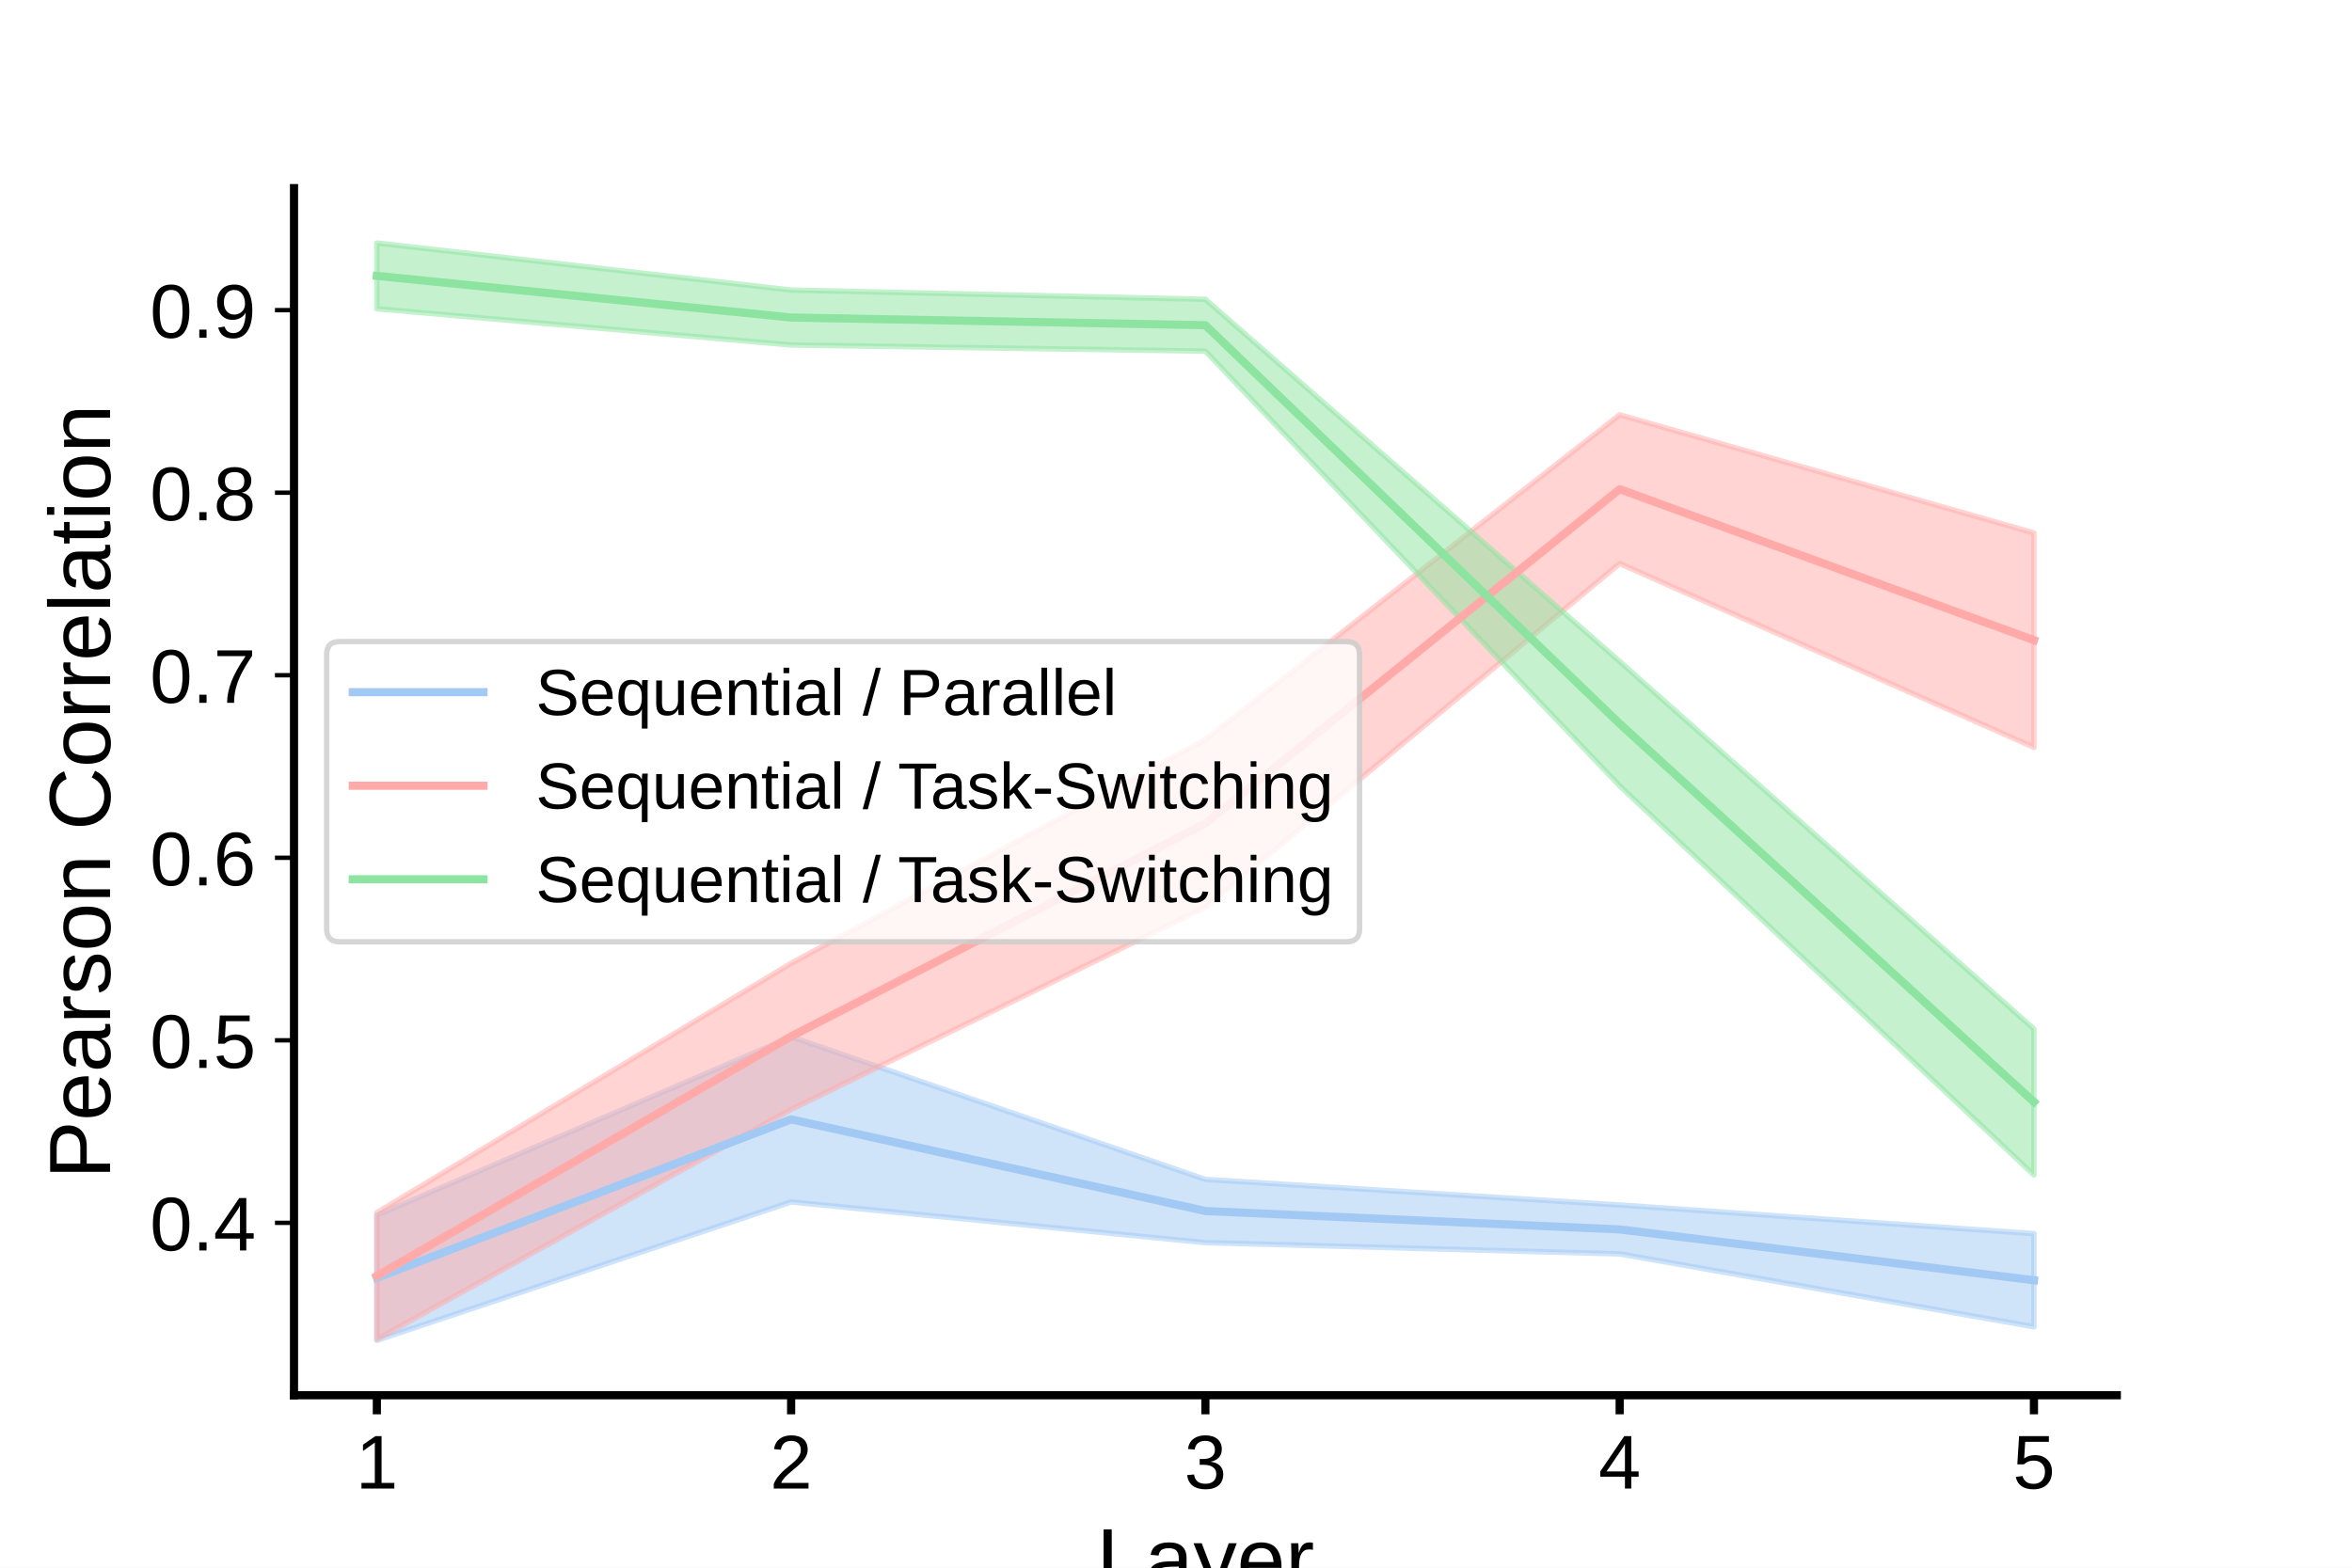
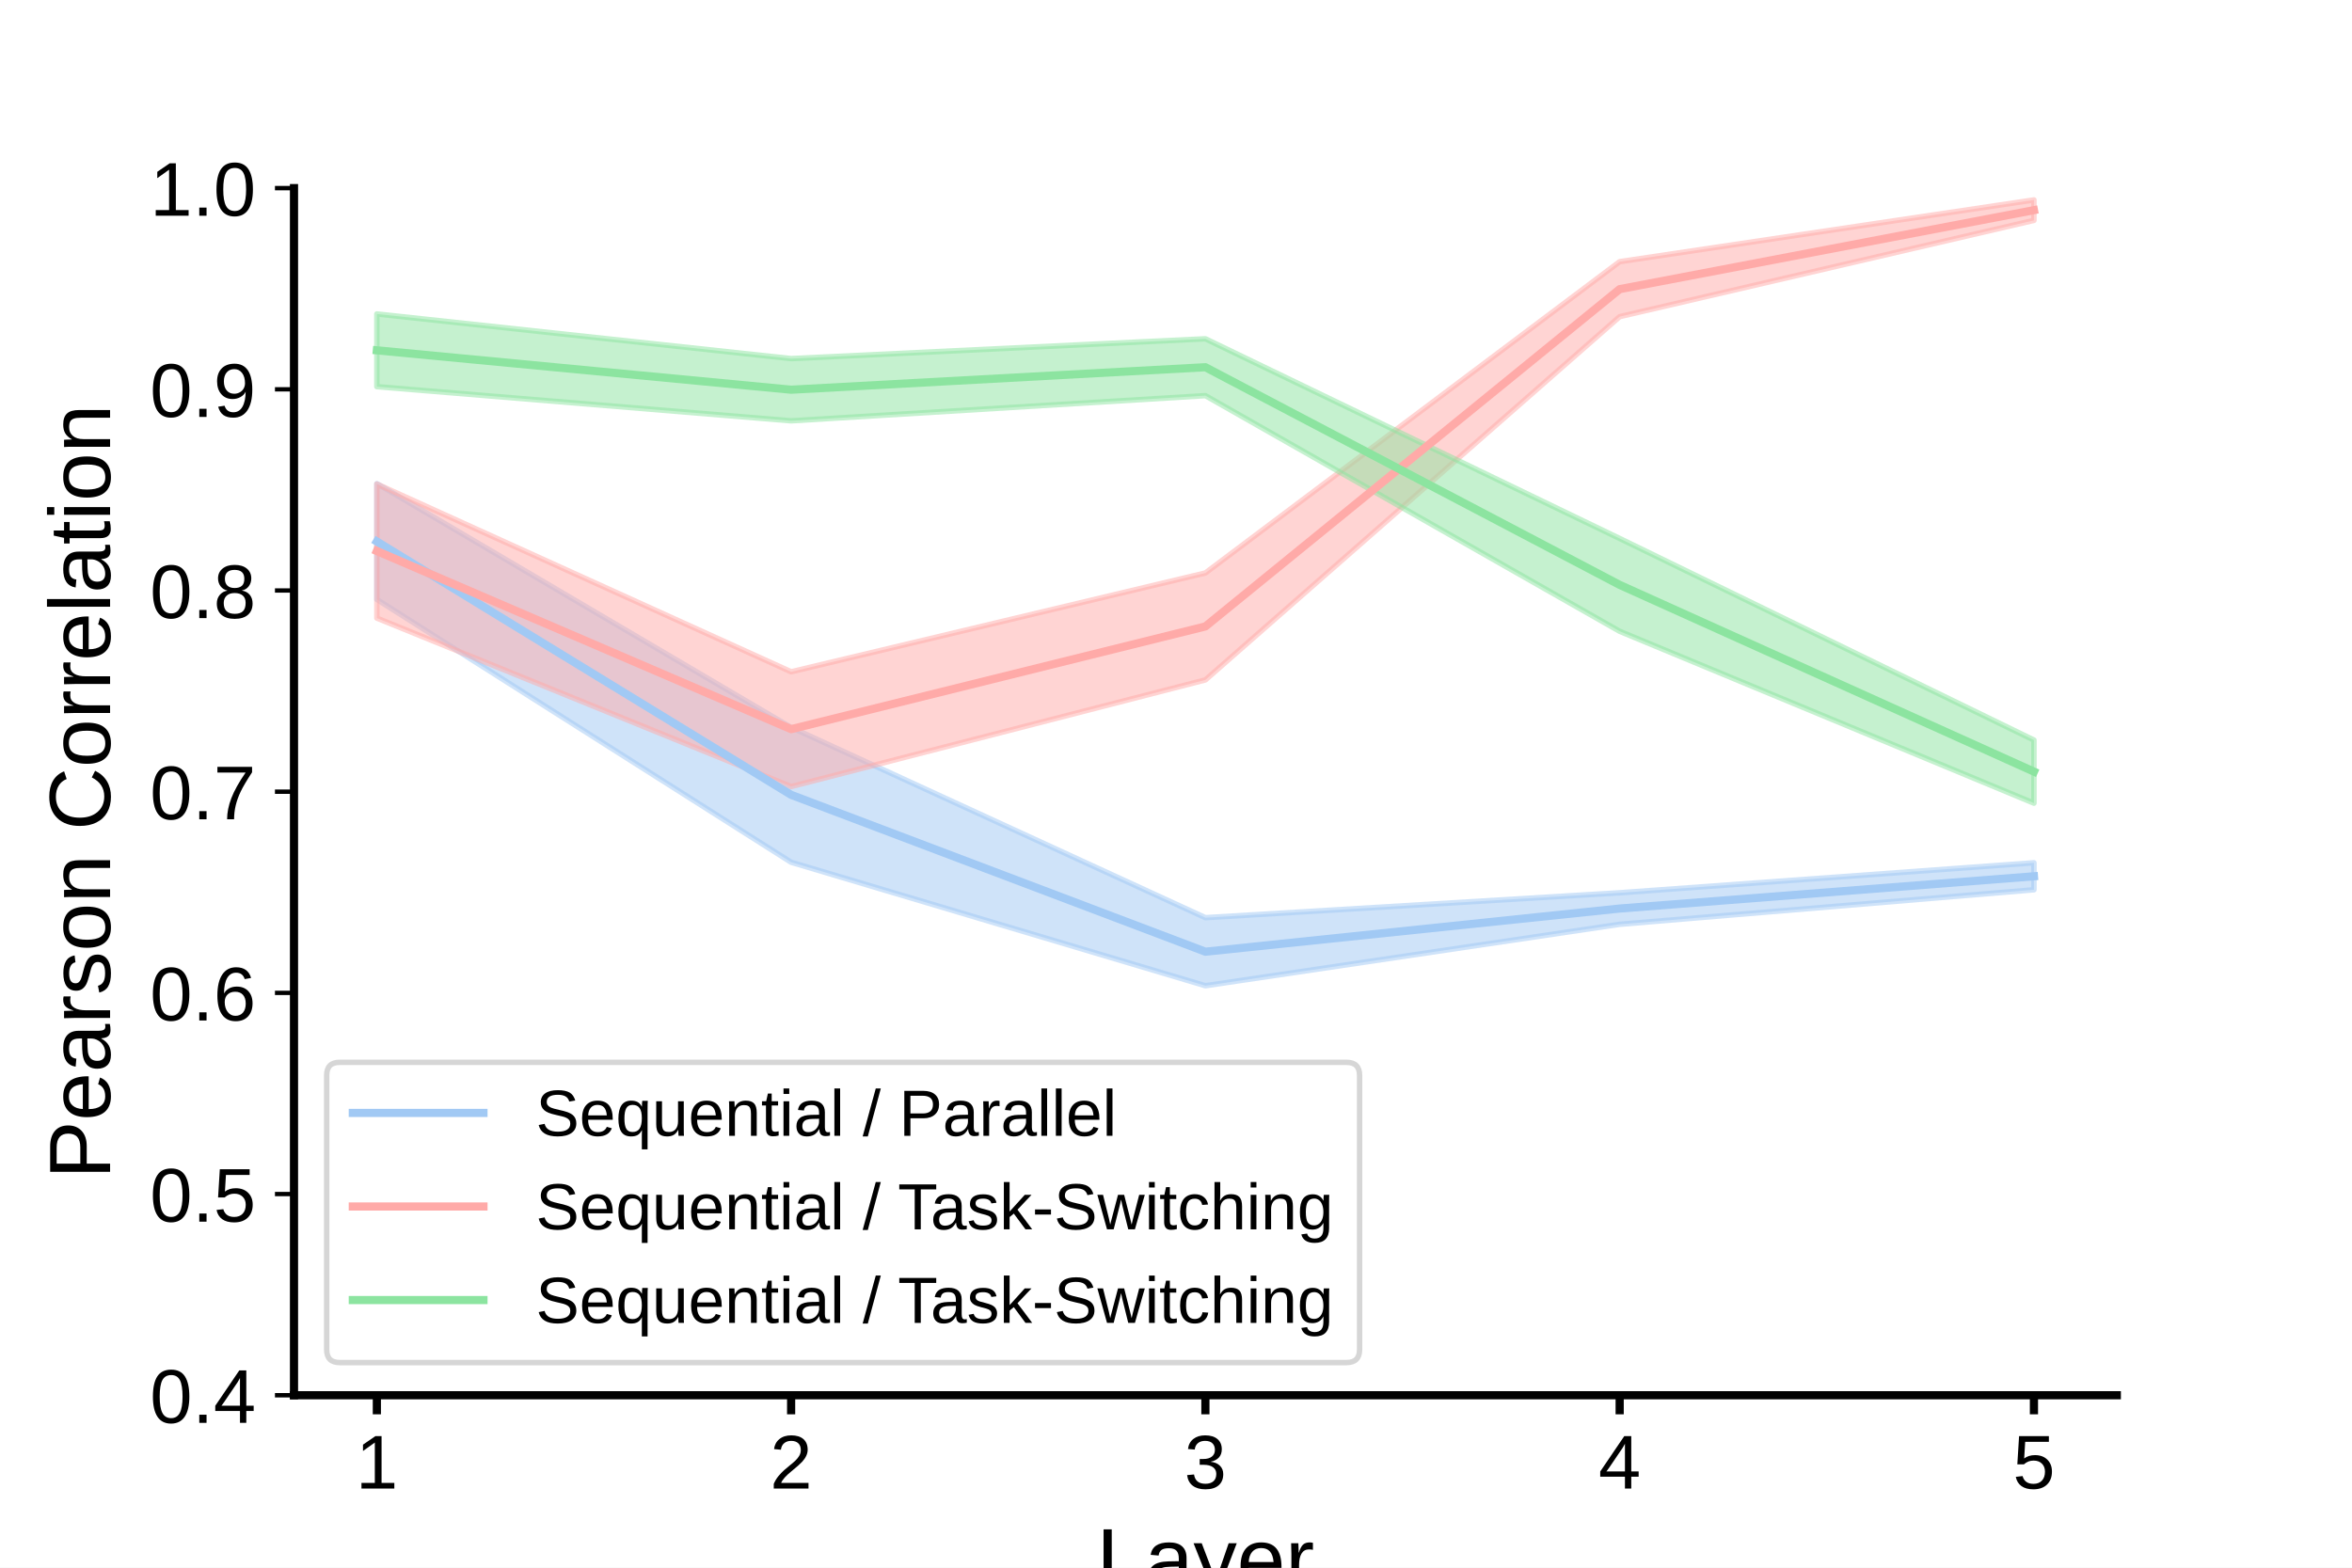
<svg xmlns="http://www.w3.org/2000/svg" xmlns:xlink="http://www.w3.org/1999/xlink" width="432pt" height="288pt" viewBox="0 0 432 288" version="1.1">
  <defs>
    <style type="text/css">*{stroke-linejoin: round; stroke-linecap: butt}</style>
  </defs>
  <g id="figure_1">
    <g id="patch_1">
      <path d="M 0 288  L 432 288  L 432 0  L 0 0  z " style="fill: #ffffff" />
    </g>
    <g id="axes_1">
      <g id="patch_2">
        <path d="M 54 256.32  L 388.8 256.32  L 388.8 34.56  L 54 34.56  z " style="fill: #ffffff" />
      </g>
      <g id="PolyCollection_1">
        <defs>
-           <path id="m8611c1ff8d" d="M 69.218 -64.739  L 69.218 -41.76  L 145.309 -67.183  L 221.4 -59.711  L 297.491 -57.645  L 373.582 -44.243  L 373.582 -61.37  L 373.582 -61.37  L 297.491 -66.634  L 221.4 -71.329  L 145.309 -97.538  L 69.218 -64.739  z " style="stroke: #a1c9f4; stroke-opacity: 0.5" />
+           <path id="md0b752b22f" d="M 69.218 -199.152  L 69.218 -177.877  L 145.309 -129.596  L 221.4 -106.911  L 297.491 -118.197  L 373.582 -124.54  L 373.582 -129.497  L 373.582 -129.497  L 297.491 -123.988  L 221.4 -119.414  L 145.309 -154.362  L 69.218 -199.152  z " style="stroke: #a1c9f4; stroke-opacity: 0.5" />
        </defs>
-         <g clip-path="url(#pe4fd16b782)">
-           <use xlink:href="#m8611c1ff8d" x="0" y="288" style="fill: #a1c9f4; fill-opacity: 0.5; stroke: #a1c9f4; stroke-opacity: 0.5" />
+         <g clip-path="url(#p9f82018534)">
+           <use xlink:href="#md0b752b22f" x="0" y="288" style="fill: #a1c9f4; fill-opacity: 0.5; stroke: #a1c9f4; stroke-opacity: 0.5" />
        </g>
      </g>
      <g id="PolyCollection_2">
        <defs>
-           <path id="mce1cefe4d6" d="M 69.218 -65.224  L 69.218 -41.956  L 145.309 -84.183  L 221.4 -121.306  L 297.491 -184.468  L 373.582 -150.698  L 373.582 -190.1  L 373.582 -190.1  L 297.491 -211.801  L 221.4 -152.138  L 145.309 -111.041  L 69.218 -65.224  z " style="stroke: #ffaaa8; stroke-opacity: 0.5" />
+           <path id="m8cb147f842" d="M 69.218 -199.085  L 69.218 -174.447  L 145.309 -143.499  L 221.4 -163.093  L 297.491 -229.829  L 373.582 -247.515  L 373.582 -251.271  L 373.582 -251.271  L 297.491 -239.93  L 221.4 -182.742  L 145.309 -164.588  L 69.218 -199.085  z " style="stroke: #ffaaa8; stroke-opacity: 0.5" />
        </defs>
-         <g clip-path="url(#pe4fd16b782)">
-           <use xlink:href="#mce1cefe4d6" x="0" y="288" style="fill: #ffaaa8; fill-opacity: 0.5; stroke: #ffaaa8; stroke-opacity: 0.5" />
+         <g clip-path="url(#p9f82018534)">
+           <use xlink:href="#m8cb147f842" x="0" y="288" style="fill: #ffaaa8; fill-opacity: 0.5; stroke: #ffaaa8; stroke-opacity: 0.5" />
        </g>
      </g>
      <g id="PolyCollection_3">
        <defs>
-           <path id="m5200f24b55" d="M 69.218 -243.36  L 69.218 -231.275  L 145.309 -224.621  L 221.4 -223.497  L 297.491 -143.628  L 373.582 -72.145  L 373.582 -98.971  L 373.582 -98.971  L 297.491 -166.48  L 221.4 -233.014  L 145.309 -234.712  L 69.218 -243.36  z " style="stroke: #8ce4a0; stroke-opacity: 0.5" />
+           <path id="m40dbd3c9a9" d="M 69.218 -230.321  L 69.218 -216.966  L 145.309 -210.69  L 221.4 -215.316  L 297.491 -172.023  L 373.582 -140.449  L 373.582 -152.039  L 373.582 -152.039  L 297.491 -189.077  L 221.4 -225.761  L 145.309 -222.122  L 69.218 -230.321  z " style="stroke: #8ce4a0; stroke-opacity: 0.5" />
        </defs>
-         <g clip-path="url(#pe4fd16b782)">
-           <use xlink:href="#m5200f24b55" x="0" y="288" style="fill: #8ce4a0; fill-opacity: 0.5; stroke: #8ce4a0; stroke-opacity: 0.5" />
+         <g clip-path="url(#p9f82018534)">
+           <use xlink:href="#m40dbd3c9a9" x="0" y="288" style="fill: #8ce4a0; fill-opacity: 0.5; stroke: #8ce4a0; stroke-opacity: 0.5" />
        </g>
      </g>
      <g id="matplotlib.axis_1">
        <g id="xtick_1">
          <g id="line2d_1">
            <defs>
-               <path id="me5373402c3" d="M 0 0  L 0 3.5  " style="stroke: #000000; stroke-width: 1.5" />
-             </defs>
-             <g>
-               <use xlink:href="#me5373402c3" x="69.218" y="256.32" style="stroke: #000000; stroke-width: 1.5" />
+               <path id="m0c803d3f4c" d="M 0 0  L 0 3.5  " style="stroke: #000000; stroke-width: 1.5" />
+             </defs>
+             <g>
+               <use xlink:href="#m0c803d3f4c" x="69.218" y="256.32" style="stroke: #000000; stroke-width: 1.5" />
            </g>
          </g>
          <g id="text_1">
            <g transform="translate(65.32553 273.4656) scale(0.14 -0.14)">
              <defs>
                <path id="LiberationSans-31" d="M 488 0  L 488 478  L 1609 478  L 1609 3866  L 616 3156  L 616 3688  L 1656 4403  L 2175 4403  L 2175 478  L 3247 478  L 3247 0  L 488 0  z " transform="scale(0.015625)" />
              </defs>
              <use xlink:href="#LiberationSans-31" />
            </g>
          </g>
        </g>
        <g id="xtick_2">
          <g id="line2d_2">
            <g>
-               <use xlink:href="#me5373402c3" x="145.309" y="256.32" style="stroke: #000000; stroke-width: 1.5" />
+               <use xlink:href="#m0c803d3f4c" x="145.309" y="256.32" style="stroke: #000000; stroke-width: 1.5" />
            </g>
          </g>
          <g id="text_2">
            <g transform="translate(141.4164 273.4656) scale(0.14 -0.14)">
              <defs>
                <path id="LiberationSans-32" d="M 322 0  L 322 397  Q 481 763 711 1042  Q 941 1322 1194 1548  Q 1447 1775 1695 1969  Q 1944 2163 2144 2356  Q 2344 2550 2467 2762  Q 2591 2975 2591 3244  Q 2591 3606 2378 3806  Q 2166 4006 1788 4006  Q 1428 4006 1195 3811  Q 963 3616 922 3263  L 347 3316  Q 409 3844 795 4156  Q 1181 4469 1788 4469  Q 2453 4469 2811 4155  Q 3169 3841 3169 3263  Q 3169 3006 3051 2753  Q 2934 2500 2703 2247  Q 2472 1994 1819 1463  Q 1459 1169 1246 933  Q 1034 697 941 478  L 3238 478  L 3238 0  L 322 0  z " transform="scale(0.015625)" />
              </defs>
              <use xlink:href="#LiberationSans-32" />
            </g>
          </g>
        </g>
        <g id="xtick_3">
          <g id="line2d_3">
            <g>
-               <use xlink:href="#me5373402c3" x="221.4" y="256.32" style="stroke: #000000; stroke-width: 1.5" />
+               <use xlink:href="#m0c803d3f4c" x="221.4" y="256.32" style="stroke: #000000; stroke-width: 1.5" />
            </g>
          </g>
          <g id="text_3">
            <g transform="translate(217.5073 273.4656) scale(0.14 -0.14)">
              <defs>
                <path id="LiberationSans-33" d="M 3278 1216  Q 3278 606 2890 271  Q 2503 -63 1784 -63  Q 1116 -63 717 239  Q 319 541 244 1131  L 825 1184  Q 938 403 1784 403  Q 2209 403 2451 612  Q 2694 822 2694 1234  Q 2694 1594 2417 1795  Q 2141 1997 1619 1997  L 1300 1997  L 1300 2484  L 1606 2484  Q 2069 2484 2323 2686  Q 2578 2888 2578 3244  Q 2578 3597 2370 3801  Q 2163 4006 1753 4006  Q 1381 4006 1151 3815  Q 922 3625 884 3278  L 319 3322  Q 381 3863 767 4166  Q 1153 4469 1759 4469  Q 2422 4469 2789 4161  Q 3156 3853 3156 3303  Q 3156 2881 2920 2617  Q 2684 2353 2234 2259  L 2234 2247  Q 2728 2194 3003 1916  Q 3278 1638 3278 1216  z " transform="scale(0.015625)" />
              </defs>
              <use xlink:href="#LiberationSans-33" />
            </g>
          </g>
        </g>
        <g id="xtick_4">
          <g id="line2d_4">
            <g>
-               <use xlink:href="#me5373402c3" x="297.491" y="256.32" style="stroke: #000000; stroke-width: 1.5" />
+               <use xlink:href="#m0c803d3f4c" x="297.491" y="256.32" style="stroke: #000000; stroke-width: 1.5" />
            </g>
          </g>
          <g id="text_4">
            <g transform="translate(293.5983 273.4656) scale(0.14 -0.14)">
              <defs>
                <path id="LiberationSans-34" d="M 2753 997  L 2753 0  L 2222 0  L 2222 997  L 147 997  L 147 1434  L 2163 4403  L 2753 4403  L 2753 1441  L 3372 1441  L 3372 997  L 2753 997  z M 2222 3769  Q 2216 3750 2134 3603  Q 2053 3456 2013 3397  L 884 1734  L 716 1503  L 666 1441  L 2222 1441  L 2222 3769  z " transform="scale(0.015625)" />
              </defs>
              <use xlink:href="#LiberationSans-34" />
            </g>
          </g>
        </g>
        <g id="xtick_5">
          <g id="line2d_5">
            <g>
-               <use xlink:href="#me5373402c3" x="373.582" y="256.32" style="stroke: #000000; stroke-width: 1.5" />
+               <use xlink:href="#m0c803d3f4c" x="373.582" y="256.32" style="stroke: #000000; stroke-width: 1.5" />
            </g>
          </g>
          <g id="text_5">
            <g transform="translate(369.6892 273.4656) scale(0.14 -0.14)">
              <defs>
                <path id="LiberationSans-35" d="M 3291 1434  Q 3291 738 2877 337  Q 2463 -63 1728 -63  Q 1113 -63 734 206  Q 356 475 256 984  L 825 1050  Q 1003 397 1741 397  Q 2194 397 2450 670  Q 2706 944 2706 1422  Q 2706 1838 2448 2094  Q 2191 2350 1753 2350  Q 1525 2350 1328 2278  Q 1131 2206 934 2034  L 384 2034  L 531 4403  L 3034 4403  L 3034 3925  L 1044 3925  L 959 2528  Q 1325 2809 1869 2809  Q 2519 2809 2905 2428  Q 3291 2047 3291 1434  z " transform="scale(0.015625)" />
              </defs>
              <use xlink:href="#LiberationSans-35" />
            </g>
          </g>
        </g>
        <g id="text_6">
          <g transform="translate(201.39 291.9656) scale(0.16 -0.16)">
            <defs>
              <path id="LiberationSans-4c" d="M 525 0  L 525 4403  L 1122 4403  L 1122 488  L 3347 488  L 3347 0  L 525 0  z " transform="scale(0.015625)" />
              <path id="LiberationSans-61" d="M 1294 -63  Q 784 -63 528 206  Q 272 475 272 944  Q 272 1469 617 1750  Q 963 2031 1731 2050  L 2491 2063  L 2491 2247  Q 2491 2659 2316 2837  Q 2141 3016 1766 3016  Q 1388 3016 1216 2887  Q 1044 2759 1009 2478  L 422 2531  Q 566 3444 1778 3444  Q 2416 3444 2737 3151  Q 3059 2859 3059 2306  L 3059 850  Q 3059 600 3125 473  Q 3191 347 3375 347  Q 3456 347 3559 369  L 3559 19  Q 3347 -31 3125 -31  Q 2813 -31 2670 133  Q 2528 297 2509 647  L 2491 647  Q 2275 259 1989 98  Q 1703 -63 1294 -63  z M 1422 359  Q 1731 359 1972 500  Q 2213 641 2352 886  Q 2491 1131 2491 1391  L 2491 1669  L 1875 1656  Q 1478 1650 1273 1575  Q 1069 1500 959 1344  Q 850 1188 850 934  Q 850 659 998 509  Q 1147 359 1422 359  z " transform="scale(0.015625)" />
              <path id="LiberationSans-79" d="M 597 -1328  Q 366 -1328 209 -1294  L 209 -872  Q 328 -891 472 -891  Q 997 -891 1303 -119  L 1356 16  L 16 3381  L 616 3381  L 1328 1513  Q 1344 1469 1366 1408  Q 1388 1347 1506 1000  Q 1625 653 1634 613  L 1853 1228  L 2594 3381  L 3188 3381  L 1888 0  Q 1678 -541 1497 -805  Q 1316 -1069 1095 -1198  Q 875 -1328 597 -1328  z " transform="scale(0.015625)" />
              <path id="LiberationSans-65" d="M 863 1572  Q 863 991 1103 675  Q 1344 359 1806 359  Q 2172 359 2392 506  Q 2613 653 2691 878  L 3184 738  Q 2881 -63 1806 -63  Q 1056 -63 664 384  Q 272 831 272 1713  Q 272 2550 664 2997  Q 1056 3444 1784 3444  Q 3275 3444 3275 1647  L 3275 1572  L 863 1572  z M 2694 2003  Q 2647 2538 2422 2783  Q 2197 3028 1775 3028  Q 1366 3028 1127 2754  Q 888 2481 869 2003  L 2694 2003  z " transform="scale(0.015625)" />
              <path id="LiberationSans-72" d="M 444 0  L 444 2594  Q 444 2950 425 3381  L 956 3381  Q 981 2806 981 2691  L 994 2691  Q 1128 3125 1303 3284  Q 1478 3444 1797 3444  Q 1909 3444 2025 3413  L 2025 2897  Q 1913 2928 1725 2928  Q 1375 2928 1190 2626  Q 1006 2325 1006 1763  L 1006 0  L 444 0  z " transform="scale(0.015625)" />
            </defs>
            <use xlink:href="#LiberationSans-4c" />
            <use xlink:href="#LiberationSans-61" x="55.615" />
            <use xlink:href="#LiberationSans-79" x="111.23" />
            <use xlink:href="#LiberationSans-65" x="161.23" />
            <use xlink:href="#LiberationSans-72" x="216.846" />
          </g>
        </g>
      </g>
      <g id="matplotlib.axis_2">
        <g id="ytick_1">
          <g id="line2d_6">
            <defs>
-               <path id="md29eb4c6b9" d="M 0 0  L -3.5 0  " style="stroke: #000000; stroke-width: 0.8" />
-             </defs>
-             <g>
-               <use xlink:href="#md29eb4c6b9" x="54" y="224.648" style="stroke: #000000; stroke-width: 0.8" />
+               <path id="m85ae1965e2" d="M 0 0  L -3.5 0  " style="stroke: #000000; stroke-width: 0.8" />
+             </defs>
+             <g>
+               <use xlink:href="#m85ae1965e2" x="54" y="256.32" style="stroke: #000000; stroke-width: 0.8" />
            </g>
          </g>
          <g id="text_7">
-             <g transform="translate(27.54 229.7211) scale(0.14 -0.14)">
+             <g transform="translate(27.54 261.3928) scale(0.14 -0.14)">
              <defs>
                <path id="LiberationSans-30" d="M 3309 2203  Q 3309 1100 2920 518  Q 2531 -63 1772 -63  Q 1013 -63 631 515  Q 250 1094 250 2203  Q 250 3338 620 3903  Q 991 4469 1791 4469  Q 2569 4469 2939 3897  Q 3309 3325 3309 2203  z M 2738 2203  Q 2738 3156 2517 3584  Q 2297 4013 1791 4013  Q 1272 4013 1045 3591  Q 819 3169 819 2203  Q 819 1266 1048 831  Q 1278 397 1778 397  Q 2275 397 2506 840  Q 2738 1284 2738 2203  z " transform="scale(0.015625)" />
                <path id="LiberationSans-2e" d="M 584 0  L 584 684  L 1194 684  L 1194 0  L 584 0  z " transform="scale(0.015625)" />
              </defs>
              <use xlink:href="#LiberationSans-30" />
              <use xlink:href="#LiberationSans-2e" x="55.615" />
              <use xlink:href="#LiberationSans-34" x="83.398" />
            </g>
          </g>
        </g>
        <g id="ytick_2">
          <g id="line2d_7">
            <g>
-               <use xlink:href="#md29eb4c6b9" x="54" y="191.114" style="stroke: #000000; stroke-width: 0.8" />
+               <use xlink:href="#m85ae1965e2" x="54" y="219.36" style="stroke: #000000; stroke-width: 0.8" />
            </g>
          </g>
          <g id="text_8">
-             <g transform="translate(27.54 196.1867) scale(0.14 -0.14)">
+             <g transform="translate(27.54 224.4328) scale(0.14 -0.14)">
              <use xlink:href="#LiberationSans-30" />
              <use xlink:href="#LiberationSans-2e" x="55.615" />
              <use xlink:href="#LiberationSans-35" x="83.398" />
            </g>
          </g>
        </g>
        <g id="ytick_3">
          <g id="line2d_8">
            <g>
-               <use xlink:href="#md29eb4c6b9" x="54" y="157.58" style="stroke: #000000; stroke-width: 0.8" />
+               <use xlink:href="#m85ae1965e2" x="54" y="182.4" style="stroke: #000000; stroke-width: 0.8" />
            </g>
          </g>
          <g id="text_9">
-             <g transform="translate(27.54 162.6523) scale(0.14 -0.14)">
+             <g transform="translate(27.54 187.4728) scale(0.14 -0.14)">
              <defs>
                <path id="LiberationSans-36" d="M 3278 1441  Q 3278 744 2900 340  Q 2522 -63 1856 -63  Q 1113 -63 719 490  Q 325 1044 325 2100  Q 325 3244 734 3856  Q 1144 4469 1900 4469  Q 2897 4469 3156 3572  L 2619 3475  Q 2453 4013 1894 4013  Q 1413 4013 1148 3564  Q 884 3116 884 2266  Q 1038 2550 1316 2698  Q 1594 2847 1953 2847  Q 2563 2847 2920 2465  Q 3278 2084 3278 1441  z M 2706 1416  Q 2706 1894 2472 2153  Q 2238 2413 1819 2413  Q 1425 2413 1183 2183  Q 941 1953 941 1550  Q 941 1041 1192 716  Q 1444 391 1838 391  Q 2244 391 2475 664  Q 2706 938 2706 1416  z " transform="scale(0.015625)" />
              </defs>
              <use xlink:href="#LiberationSans-30" />
              <use xlink:href="#LiberationSans-2e" x="55.615" />
              <use xlink:href="#LiberationSans-36" x="83.398" />
            </g>
          </g>
        </g>
        <g id="ytick_4">
          <g id="line2d_9">
            <g>
-               <use xlink:href="#md29eb4c6b9" x="54" y="124.045" style="stroke: #000000; stroke-width: 0.8" />
+               <use xlink:href="#m85ae1965e2" x="54" y="145.44" style="stroke: #000000; stroke-width: 0.8" />
            </g>
          </g>
          <g id="text_10">
-             <g transform="translate(27.54 129.1179) scale(0.14 -0.14)">
+             <g transform="translate(27.54 150.5128) scale(0.14 -0.14)">
              <defs>
                <path id="LiberationSans-37" d="M 3238 3947  Q 2563 2916 2284 2331  Q 2006 1747 1867 1178  Q 1728 609 1728 0  L 1141 0  Q 1141 844 1498 1776  Q 1856 2709 2694 3925  L 328 3925  L 328 4403  L 3238 4403  L 3238 3947  z " transform="scale(0.015625)" />
              </defs>
              <use xlink:href="#LiberationSans-30" />
              <use xlink:href="#LiberationSans-2e" x="55.615" />
              <use xlink:href="#LiberationSans-37" x="83.398" />
            </g>
          </g>
        </g>
        <g id="ytick_5">
          <g id="line2d_10">
            <g>
-               <use xlink:href="#md29eb4c6b9" x="54" y="90.511" style="stroke: #000000; stroke-width: 0.8" />
+               <use xlink:href="#m85ae1965e2" x="54" y="108.48" style="stroke: #000000; stroke-width: 0.8" />
            </g>
          </g>
          <g id="text_11">
-             <g transform="translate(27.54 95.58351) scale(0.14 -0.14)">
+             <g transform="translate(27.54 113.5528) scale(0.14 -0.14)">
              <defs>
                <path id="LiberationSans-38" d="M 3281 1228  Q 3281 619 2893 278  Q 2506 -63 1781 -63  Q 1075 -63 676 271  Q 278 606 278 1222  Q 278 1653 525 1947  Q 772 2241 1156 2303  L 1156 2316  Q 797 2400 589 2681  Q 381 2963 381 3341  Q 381 3844 757 4156  Q 1134 4469 1769 4469  Q 2419 4469 2795 4162  Q 3172 3856 3172 3334  Q 3172 2956 2962 2675  Q 2753 2394 2391 2322  L 2391 2309  Q 2813 2241 3047 1952  Q 3281 1663 3281 1228  z M 2588 3303  Q 2588 4050 1769 4050  Q 1372 4050 1164 3862  Q 956 3675 956 3303  Q 956 2925 1170 2726  Q 1384 2528 1775 2528  Q 2172 2528 2380 2711  Q 2588 2894 2588 3303  z M 2697 1281  Q 2697 1691 2453 1898  Q 2209 2106 1769 2106  Q 1341 2106 1100 1882  Q 859 1659 859 1269  Q 859 359 1788 359  Q 2247 359 2472 579  Q 2697 800 2697 1281  z " transform="scale(0.015625)" />
              </defs>
              <use xlink:href="#LiberationSans-30" />
              <use xlink:href="#LiberationSans-2e" x="55.615" />
              <use xlink:href="#LiberationSans-38" x="83.398" />
            </g>
          </g>
        </g>
        <g id="ytick_6">
          <g id="line2d_11">
            <g>
-               <use xlink:href="#md29eb4c6b9" x="54" y="56.976" style="stroke: #000000; stroke-width: 0.8" />
+               <use xlink:href="#m85ae1965e2" x="54" y="71.52" style="stroke: #000000; stroke-width: 0.8" />
            </g>
          </g>
          <g id="text_12">
-             <g transform="translate(27.54 62.04911) scale(0.14 -0.14)">
+             <g transform="translate(27.54 76.59281) scale(0.14 -0.14)">
              <defs>
                <path id="LiberationSans-39" d="M 3256 2291  Q 3256 1156 2842 546  Q 2428 -63 1663 -63  Q 1147 -63 836 154  Q 525 372 391 856  L 928 941  Q 1097 391 1672 391  Q 2156 391 2422 841  Q 2688 1291 2700 2125  Q 2575 1844 2272 1673  Q 1969 1503 1606 1503  Q 1013 1503 656 1909  Q 300 2316 300 2988  Q 300 3678 687 4073  Q 1075 4469 1766 4469  Q 2500 4469 2878 3925  Q 3256 3381 3256 2291  z M 2644 2834  Q 2644 3366 2400 3689  Q 2156 4013 1747 4013  Q 1341 4013 1106 3736  Q 872 3459 872 2988  Q 872 2506 1106 2226  Q 1341 1947 1741 1947  Q 1984 1947 2193 2058  Q 2403 2169 2523 2372  Q 2644 2575 2644 2834  z " transform="scale(0.015625)" />
              </defs>
              <use xlink:href="#LiberationSans-30" />
              <use xlink:href="#LiberationSans-2e" x="55.615" />
              <use xlink:href="#LiberationSans-39" x="83.398" />
            </g>
          </g>
        </g>
-         <g id="text_13">
+         <g id="ytick_7">
+           <g id="line2d_12">
+             <g>
+               <use xlink:href="#m85ae1965e2" x="54" y="34.56" style="stroke: #000000; stroke-width: 0.8" />
+             </g>
+           </g>
+           <g id="text_13">
+             <g transform="translate(27.54 39.63281) scale(0.14 -0.14)">
+               <use xlink:href="#LiberationSans-31" />
+               <use xlink:href="#LiberationSans-2e" x="55.615" />
+               <use xlink:href="#LiberationSans-30" x="83.398" />
+             </g>
+           </g>
+         </g>
+         <g id="text_14">
          <g transform="translate(20.22 216.5838) rotate(-90) scale(0.16 -0.16)">
            <defs>
              <path id="LiberationSans-50" d="M 3931 3078  Q 3931 2453 3523 2084  Q 3116 1716 2416 1716  L 1122 1716  L 1122 0  L 525 0  L 525 4403  L 2378 4403  Q 3119 4403 3525 4056  Q 3931 3709 3931 3078  z M 3331 3072  Q 3331 3925 2306 3925  L 1122 3925  L 1122 2188  L 2331 2188  Q 3331 2188 3331 3072  z " transform="scale(0.015625)" />
              <path id="LiberationSans-73" d="M 2969 934  Q 2969 456 2608 196  Q 2247 -63 1597 -63  Q 966 -63 623 145  Q 281 353 178 794  L 675 891  Q 747 619 972 492  Q 1197 366 1597 366  Q 2025 366 2223 497  Q 2422 628 2422 891  Q 2422 1091 2284 1216  Q 2147 1341 1841 1422  L 1438 1528  Q 953 1653 748 1773  Q 544 1894 428 2066  Q 313 2238 313 2488  Q 313 2950 642 3192  Q 972 3434 1603 3434  Q 2163 3434 2492 3237  Q 2822 3041 2909 2606  L 2403 2544  Q 2356 2769 2151 2889  Q 1947 3009 1603 3009  Q 1222 3009 1040 2893  Q 859 2778 859 2544  Q 859 2400 934 2306  Q 1009 2213 1156 2147  Q 1303 2081 1775 1966  Q 2222 1853 2419 1758  Q 2616 1663 2730 1547  Q 2844 1431 2906 1279  Q 2969 1128 2969 934  z " transform="scale(0.015625)" />
              <path id="LiberationSans-6f" d="M 3291 1694  Q 3291 806 2900 371  Q 2509 -63 1766 -63  Q 1025 -63 647 389  Q 269 841 269 1694  Q 269 3444 1784 3444  Q 2559 3444 2925 3017  Q 3291 2591 3291 1694  z M 2700 1694  Q 2700 2394 2492 2711  Q 2284 3028 1794 3028  Q 1300 3028 1079 2704  Q 859 2381 859 1694  Q 859 1025 1076 689  Q 1294 353 1759 353  Q 2266 353 2483 678  Q 2700 1003 2700 1694  z " transform="scale(0.015625)" />
              <path id="LiberationSans-6e" d="M 2578 0  L 2578 2144  Q 2578 2478 2512 2662  Q 2447 2847 2303 2928  Q 2159 3009 1881 3009  Q 1475 3009 1240 2731  Q 1006 2453 1006 1959  L 1006 0  L 444 0  L 444 2659  Q 444 3250 425 3381  L 956 3381  Q 959 3366 962 3297  Q 966 3228 970 3139  Q 975 3050 981 2803  L 991 2803  Q 1184 3153 1439 3298  Q 1694 3444 2072 3444  Q 2628 3444 2886 3167  Q 3144 2891 3144 2253  L 3144 0  L 2578 0  z " transform="scale(0.015625)" />
              <path id="LiberationSans-20" transform="scale(0.015625)" />
              <path id="LiberationSans-43" d="M 2475 3981  Q 1744 3981 1337 3511  Q 931 3041 931 2222  Q 931 1413 1354 920  Q 1778 428 2500 428  Q 3425 428 3891 1344  L 4378 1100  Q 4106 531 3614 234  Q 3122 -63 2472 -63  Q 1806 -63 1320 214  Q 834 491 579 1005  Q 325 1519 325 2222  Q 325 3275 894 3872  Q 1463 4469 2469 4469  Q 3172 4469 3644 4194  Q 4116 3919 4338 3378  L 3772 3191  Q 3619 3575 3280 3778  Q 2941 3981 2475 3981  z " transform="scale(0.015625)" />
              <path id="LiberationSans-6c" d="M 431 0  L 431 4638  L 994 4638  L 994 0  L 431 0  z " transform="scale(0.015625)" />
              <path id="LiberationSans-74" d="M 1731 25  Q 1453 -50 1163 -50  Q 488 -50 488 716  L 488 2972  L 97 2972  L 97 3381  L 509 3381  L 675 4138  L 1050 4138  L 1050 3381  L 1675 3381  L 1675 2972  L 1050 2972  L 1050 838  Q 1050 594 1129 495  Q 1209 397 1406 397  Q 1519 397 1731 441  L 1731 25  z " transform="scale(0.015625)" />
              <path id="LiberationSans-69" d="M 428 4100  L 428 4638  L 991 4638  L 991 4100  L 428 4100  z M 428 0  L 428 3381  L 991 3381  L 991 0  L 428 0  z " transform="scale(0.015625)" />
            </defs>
            <use xlink:href="#LiberationSans-50" />
            <use xlink:href="#LiberationSans-65" x="66.699" />
            <use xlink:href="#LiberationSans-61" x="122.314" />
            <use xlink:href="#LiberationSans-72" x="177.93" />
            <use xlink:href="#LiberationSans-73" x="211.23" />
            <use xlink:href="#LiberationSans-6f" x="261.23" />
            <use xlink:href="#LiberationSans-6e" x="316.846" />
            <use xlink:href="#LiberationSans-20" x="372.461" />
            <use xlink:href="#LiberationSans-43" x="400.244" />
            <use xlink:href="#LiberationSans-6f" x="472.461" />
            <use xlink:href="#LiberationSans-72" x="528.076" />
            <use xlink:href="#LiberationSans-72" x="561.377" />
            <use xlink:href="#LiberationSans-65" x="594.678" />
            <use xlink:href="#LiberationSans-6c" x="650.293" />
            <use xlink:href="#LiberationSans-61" x="672.51" />
            <use xlink:href="#LiberationSans-74" x="728.125" />
            <use xlink:href="#LiberationSans-69" x="755.908" />
            <use xlink:href="#LiberationSans-6f" x="778.125" />
            <use xlink:href="#LiberationSans-6e" x="833.74" />
          </g>
        </g>
      </g>
-       <g id="line2d_12">
-         <path d="M 69.218 234.751  L 145.309 205.64  L 221.4 222.48  L 297.491 225.86  L 373.582 235.193  " clip-path="url(#pe4fd16b782)" style="fill: none; stroke: #a1c9f4; stroke-width: 1.5; stroke-linecap: square" />
-       </g>
      <g id="line2d_13">
-         <path d="M 69.218 234.41  L 145.309 190.388  L 221.4 151.278  L 297.491 89.865  L 373.582 117.601  " clip-path="url(#pe4fd16b782)" style="fill: none; stroke: #ffaaa8; stroke-width: 1.5; stroke-linecap: square" />
+         <path d="M 69.218 99.485  L 145.309 146.021  L 221.4 174.838  L 297.491 166.907  L 373.582 160.982  " clip-path="url(#p9f82018534)" style="fill: none; stroke: #a1c9f4; stroke-width: 1.5; stroke-linecap: square" />
      </g>
      <g id="line2d_14">
-         <path d="M 69.218 50.682  L 145.309 58.333  L 221.4 59.745  L 297.491 132.946  L 373.582 202.442  " clip-path="url(#pe4fd16b782)" style="fill: none; stroke: #8ce4a0; stroke-width: 1.5; stroke-linecap: square" />
+         <path d="M 69.218 101.234  L 145.309 133.956  L 221.4 115.083  L 297.491 53.12  L 373.582 38.607  " clip-path="url(#p9f82018534)" style="fill: none; stroke: #ffaaa8; stroke-width: 1.5; stroke-linecap: square" />
+       </g>
+       <g id="line2d_15">
+         <path d="M 69.218 64.357  L 145.309 71.594  L 221.4 67.462  L 297.491 107.45  L 373.582 141.756  " clip-path="url(#p9f82018534)" style="fill: none; stroke: #8ce4a0; stroke-width: 1.5; stroke-linecap: square" />
      </g>
      <g id="patch_3">
        <path d="M 54 256.32  L 54 34.56  " style="fill: none; stroke: #000000; stroke-width: 1.5; stroke-linejoin: miter; stroke-linecap: square" />
      </g>
      <g id="patch_4">
        <path d="M 54 256.32  L 388.8 256.32  " style="fill: none; stroke: #000000; stroke-width: 1.5; stroke-linejoin: miter; stroke-linecap: square" />
      </g>
      <g id="legend_1">
        <g id="patch_5">
-           <path d="M 62.4 173.019  L 247.32 173.019  Q 249.72 173.019 249.72 170.619  L 249.72 120.261  Q 249.72 117.861 247.32 117.861  L 62.4 117.861  Q 60 117.861 60 120.261  L 60 170.619  Q 60 173.019 62.4 173.019  z " style="fill: #ffffff; opacity: 0.8; stroke: #cccccc; stroke-linejoin: miter" />
-         </g>
-         <g id="line2d_15">
-           <path d="M 64.8 127.157  L 76.8 127.157  L 88.8 127.157  " style="fill: none; stroke: #a1c9f4; stroke-width: 1.5; stroke-linecap: square" />
-         </g>
-         <g id="text_14">
-           <g transform="translate(98.4 131.3569) scale(0.12 -0.12)">
+           <path d="M 62.4 250.32  L 247.32 250.32  Q 249.72 250.32 249.72 247.92  L 249.72 197.561  Q 249.72 195.161 247.32 195.161  L 62.4 195.161  Q 60 195.161 60 197.561  L 60 247.92  Q 60 250.32 62.4 250.32  z " style="fill: #ffffff; opacity: 0.8; stroke: #cccccc; stroke-linejoin: miter" />
+         </g>
+         <g id="line2d_16">
+           <path d="M 64.8 204.458  L 76.8 204.458  L 88.8 204.458  " style="fill: none; stroke: #a1c9f4; stroke-width: 1.5; stroke-linecap: square" />
+         </g>
+         <g id="text_15">
+           <g transform="translate(98.4 208.6575) scale(0.12 -0.12)">
            <defs>
              <path id="LiberationSans-53" d="M 3975 1216  Q 3975 606 3498 271  Q 3022 -63 2156 -63  Q 547 -63 291 1056  L 869 1172  Q 969 775 1294 589  Q 1619 403 2178 403  Q 2756 403 3070 601  Q 3384 800 3384 1184  Q 3384 1400 3286 1534  Q 3188 1669 3009 1756  Q 2831 1844 2584 1903  Q 2338 1963 2038 2031  Q 1516 2147 1245 2262  Q 975 2378 819 2520  Q 663 2663 580 2853  Q 497 3044 497 3291  Q 497 3856 930 4162  Q 1363 4469 2169 4469  Q 2919 4469 3316 4239  Q 3713 4009 3872 3456  L 3284 3353  Q 3188 3703 2916 3861  Q 2644 4019 2163 4019  Q 1634 4019 1356 3844  Q 1078 3669 1078 3322  Q 1078 3119 1186 2986  Q 1294 2853 1497 2761  Q 1700 2669 2306 2534  Q 2509 2488 2711 2439  Q 2913 2391 3097 2323  Q 3281 2256 3442 2165  Q 3603 2075 3722 1944  Q 3841 1813 3908 1634  Q 3975 1456 3975 1216  z " transform="scale(0.015625)" />
              <path id="LiberationSans-71" d="M 1513 -63  Q 869 -63 569 371  Q 269 806 269 1675  Q 269 3444 1513 3444  Q 1897 3444 2147 3308  Q 2397 3172 2566 2856  L 2572 2856  Q 2572 2950 2584 3179  Q 2597 3409 2609 3425  L 3150 3425  Q 3128 3241 3128 2503  L 3128 -1328  L 2566 -1328  L 2566 44  L 2578 556  L 2572 556  Q 2403 222 2156 79  Q 1909 -63 1513 -63  z M 2566 1731  Q 2566 2391 2350 2709  Q 2134 3028 1663 3028  Q 1234 3028 1046 2709  Q 859 2391 859 1694  Q 859 984 1048 678  Q 1238 372 1656 372  Q 2134 372 2350 712  Q 2566 1053 2566 1731  z " transform="scale(0.015625)" />
              <path id="LiberationSans-75" d="M 981 3381  L 981 1238  Q 981 903 1047 718  Q 1113 534 1256 453  Q 1400 372 1678 372  Q 2084 372 2318 650  Q 2553 928 2553 1422  L 2553 3381  L 3116 3381  L 3116 722  Q 3116 131 3134 0  L 2603 0  Q 2600 16 2597 84  Q 2594 153 2589 242  Q 2584 331 2578 578  L 2569 578  Q 2375 228 2120 82  Q 1866 -63 1488 -63  Q 931 -63 673 214  Q 416 491 416 1128  L 416 3381  L 981 3381  z " transform="scale(0.015625)" />
              <path id="LiberationSans-2f" d="M 0 -63  L 1284 4638  L 1778 4638  L 506 -63  L 0 -63  z " transform="scale(0.015625)" />
            </defs>
            <use xlink:href="#LiberationSans-53" />
            <use xlink:href="#LiberationSans-65" x="66.699" />
            <use xlink:href="#LiberationSans-71" x="122.314" />
            <use xlink:href="#LiberationSans-75" x="177.93" />
            <use xlink:href="#LiberationSans-65" x="233.545" />
            <use xlink:href="#LiberationSans-6e" x="289.16" />
            <use xlink:href="#LiberationSans-74" x="344.775" />
            <use xlink:href="#LiberationSans-69" x="372.559" />
            <use xlink:href="#LiberationSans-61" x="394.775" />
            <use xlink:href="#LiberationSans-6c" x="450.391" />
            <use xlink:href="#LiberationSans-20" x="472.607" />
            <use xlink:href="#LiberationSans-2f" x="500.391" />
            <use xlink:href="#LiberationSans-20" x="528.174" />
            <use xlink:href="#LiberationSans-50" x="555.957" />
            <use xlink:href="#LiberationSans-61" x="622.656" />
            <use xlink:href="#LiberationSans-72" x="678.271" />
            <use xlink:href="#LiberationSans-61" x="711.572" />
            <use xlink:href="#LiberationSans-6c" x="767.188" />
            <use xlink:href="#LiberationSans-6c" x="789.404" />
            <use xlink:href="#LiberationSans-65" x="811.621" />
            <use xlink:href="#LiberationSans-6c" x="867.236" />
          </g>
        </g>
-         <g id="line2d_16">
-           <path d="M 64.8 144.343  L 76.8 144.343  L 88.8 144.343  " style="fill: none; stroke: #ffaaa8; stroke-width: 1.5; stroke-linecap: square" />
-         </g>
-         <g id="text_15">
-           <g transform="translate(98.4 148.5431) scale(0.12 -0.12)">
+         <g id="line2d_17">
+           <path d="M 64.8 221.644  L 76.8 221.644  L 88.8 221.644  " style="fill: none; stroke: #ffaaa8; stroke-width: 1.5; stroke-linecap: square" />
+         </g>
+         <g id="text_16">
+           <g transform="translate(98.4 225.8438) scale(0.12 -0.12)">
            <defs>
              <path id="LiberationSans-54" d="M 2250 3916  L 2250 0  L 1656 0  L 1656 3916  L 144 3916  L 144 4403  L 3763 4403  L 3763 3916  L 2250 3916  z " transform="scale(0.015625)" />
              <path id="LiberationSans-6b" d="M 2550 0  L 1406 1544  L 994 1203  L 994 0  L 431 0  L 431 4638  L 994 4638  L 994 1741  L 2478 3381  L 3138 3381  L 1766 1928  L 3209 0  L 2550 0  z " transform="scale(0.015625)" />
              <path id="LiberationSans-2d" d="M 284 1450  L 284 1950  L 1847 1950  L 1847 1450  L 284 1450  z " transform="scale(0.015625)" />
              <path id="LiberationSans-77" d="M 3669 0  L 3016 0  L 2425 2391  L 2313 2919  Q 2284 2778 2225 2514  Q 2166 2250 1588 0  L 938 0  L -9 3381  L 547 3381  L 1119 1084  Q 1141 1009 1253 466  L 1306 697  L 2013 3381  L 2616 3381  L 3206 1059  L 3350 466  L 3447 900  L 4088 3381  L 4638 3381  L 3669 0  z " transform="scale(0.015625)" />
              <path id="LiberationSans-63" d="M 859 1706  Q 859 1031 1071 706  Q 1284 381 1713 381  Q 2013 381 2214 543  Q 2416 706 2463 1044  L 3031 1006  Q 2966 519 2616 228  Q 2266 -63 1728 -63  Q 1019 -63 645 385  Q 272 834 272 1694  Q 272 2547 647 2995  Q 1022 3444 1722 3444  Q 2241 3444 2583 3175  Q 2925 2906 3013 2434  L 2434 2391  Q 2391 2672 2212 2837  Q 2034 3003 1706 3003  Q 1259 3003 1059 2706  Q 859 2409 859 1706  z " transform="scale(0.015625)" />
              <path id="LiberationSans-68" d="M 991 2803  Q 1172 3134 1426 3289  Q 1681 3444 2072 3444  Q 2622 3444 2883 3170  Q 3144 2897 3144 2253  L 3144 0  L 2578 0  L 2578 2144  Q 2578 2500 2512 2673  Q 2447 2847 2297 2928  Q 2147 3009 1881 3009  Q 1484 3009 1245 2734  Q 1006 2459 1006 1994  L 1006 0  L 444 0  L 444 4638  L 1006 4638  L 1006 3431  Q 1006 3241 995 3037  Q 984 2834 981 2803  L 991 2803  z " transform="scale(0.015625)" />
              <path id="LiberationSans-67" d="M 1713 -1328  Q 1159 -1328 831 -1111  Q 503 -894 409 -494  L 975 -413  Q 1031 -647 1223 -773  Q 1416 -900 1728 -900  Q 2569 -900 2569 84  L 2569 628  L 2563 628  Q 2403 303 2125 139  Q 1847 -25 1475 -25  Q 853 -25 561 387  Q 269 800 269 1684  Q 269 2581 583 3007  Q 897 3434 1538 3434  Q 1897 3434 2161 3270  Q 2425 3106 2569 2803  L 2575 2803  Q 2575 2897 2587 3128  Q 2600 3359 2613 3381  L 3147 3381  Q 3128 3213 3128 2681  L 3128 97  Q 3128 -1328 1713 -1328  z M 2569 1691  Q 2569 2103 2456 2401  Q 2344 2700 2139 2858  Q 1934 3016 1675 3016  Q 1244 3016 1047 2703  Q 850 2391 850 1691  Q 850 997 1034 694  Q 1219 391 1666 391  Q 1931 391 2137 547  Q 2344 703 2456 995  Q 2569 1288 2569 1691  z " transform="scale(0.015625)" />
            </defs>
            <use xlink:href="#LiberationSans-53" />
            <use xlink:href="#LiberationSans-65" x="66.699" />
            <use xlink:href="#LiberationSans-71" x="122.314" />
            <use xlink:href="#LiberationSans-75" x="177.93" />
            <use xlink:href="#LiberationSans-65" x="233.545" />
            <use xlink:href="#LiberationSans-6e" x="289.16" />
            <use xlink:href="#LiberationSans-74" x="344.775" />
            <use xlink:href="#LiberationSans-69" x="372.559" />
            <use xlink:href="#LiberationSans-61" x="394.775" />
            <use xlink:href="#LiberationSans-6c" x="450.391" />
            <use xlink:href="#LiberationSans-20" x="472.607" />
            <use xlink:href="#LiberationSans-2f" x="500.391" />
            <use xlink:href="#LiberationSans-20" x="528.174" />
            <use xlink:href="#LiberationSans-54" x="554.207" />
            <use xlink:href="#LiberationSans-61" x="604.166" />
            <use xlink:href="#LiberationSans-73" x="659.781" />
            <use xlink:href="#LiberationSans-6b" x="709.781" />
            <use xlink:href="#LiberationSans-2d" x="759.781" />
            <use xlink:href="#LiberationSans-53" x="793.082" />
            <use xlink:href="#LiberationSans-77" x="859.781" />
            <use xlink:href="#LiberationSans-69" x="931.998" />
            <use xlink:href="#LiberationSans-74" x="954.215" />
            <use xlink:href="#LiberationSans-63" x="981.998" />
            <use xlink:href="#LiberationSans-68" x="1031.998" />
            <use xlink:href="#LiberationSans-69" x="1087.613" />
            <use xlink:href="#LiberationSans-6e" x="1109.83" />
            <use xlink:href="#LiberationSans-67" x="1165.445" />
          </g>
        </g>
-         <g id="line2d_17">
-           <path d="M 64.8 161.529  L 76.8 161.529  L 88.8 161.529  " style="fill: none; stroke: #8ce4a0; stroke-width: 1.5; stroke-linecap: square" />
-         </g>
-         <g id="text_16">
-           <g transform="translate(98.4 165.7294) scale(0.12 -0.12)">
+         <g id="line2d_18">
+           <path d="M 64.8 238.83  L 76.8 238.83  L 88.8 238.83  " style="fill: none; stroke: #8ce4a0; stroke-width: 1.5; stroke-linecap: square" />
+         </g>
+         <g id="text_17">
+           <g transform="translate(98.4 243.03) scale(0.12 -0.12)">
            <use xlink:href="#LiberationSans-53" />
            <use xlink:href="#LiberationSans-65" x="66.699" />
            <use xlink:href="#LiberationSans-71" x="122.314" />
            <use xlink:href="#LiberationSans-75" x="177.93" />
            <use xlink:href="#LiberationSans-65" x="233.545" />
            <use xlink:href="#LiberationSans-6e" x="289.16" />
            <use xlink:href="#LiberationSans-74" x="344.775" />
            <use xlink:href="#LiberationSans-69" x="372.559" />
            <use xlink:href="#LiberationSans-61" x="394.775" />
            <use xlink:href="#LiberationSans-6c" x="450.391" />
            <use xlink:href="#LiberationSans-20" x="472.607" />
            <use xlink:href="#LiberationSans-2f" x="500.391" />
            <use xlink:href="#LiberationSans-20" x="528.174" />
            <use xlink:href="#LiberationSans-54" x="554.207" />
            <use xlink:href="#LiberationSans-61" x="604.166" />
            <use xlink:href="#LiberationSans-73" x="659.781" />
            <use xlink:href="#LiberationSans-6b" x="709.781" />
            <use xlink:href="#LiberationSans-2d" x="759.781" />
            <use xlink:href="#LiberationSans-53" x="793.082" />
            <use xlink:href="#LiberationSans-77" x="859.781" />
            <use xlink:href="#LiberationSans-69" x="931.998" />
            <use xlink:href="#LiberationSans-74" x="954.215" />
            <use xlink:href="#LiberationSans-63" x="981.998" />
            <use xlink:href="#LiberationSans-68" x="1031.998" />
            <use xlink:href="#LiberationSans-69" x="1087.613" />
            <use xlink:href="#LiberationSans-6e" x="1109.83" />
            <use xlink:href="#LiberationSans-67" x="1165.445" />
          </g>
        </g>
      </g>
    </g>
  </g>
  <defs>
-     <clipPath id="pe4fd16b782">
+     <clipPath id="p9f82018534">
      <rect x="54" y="34.56" width="334.8" height="221.76" />
    </clipPath>
  </defs>
</svg>
